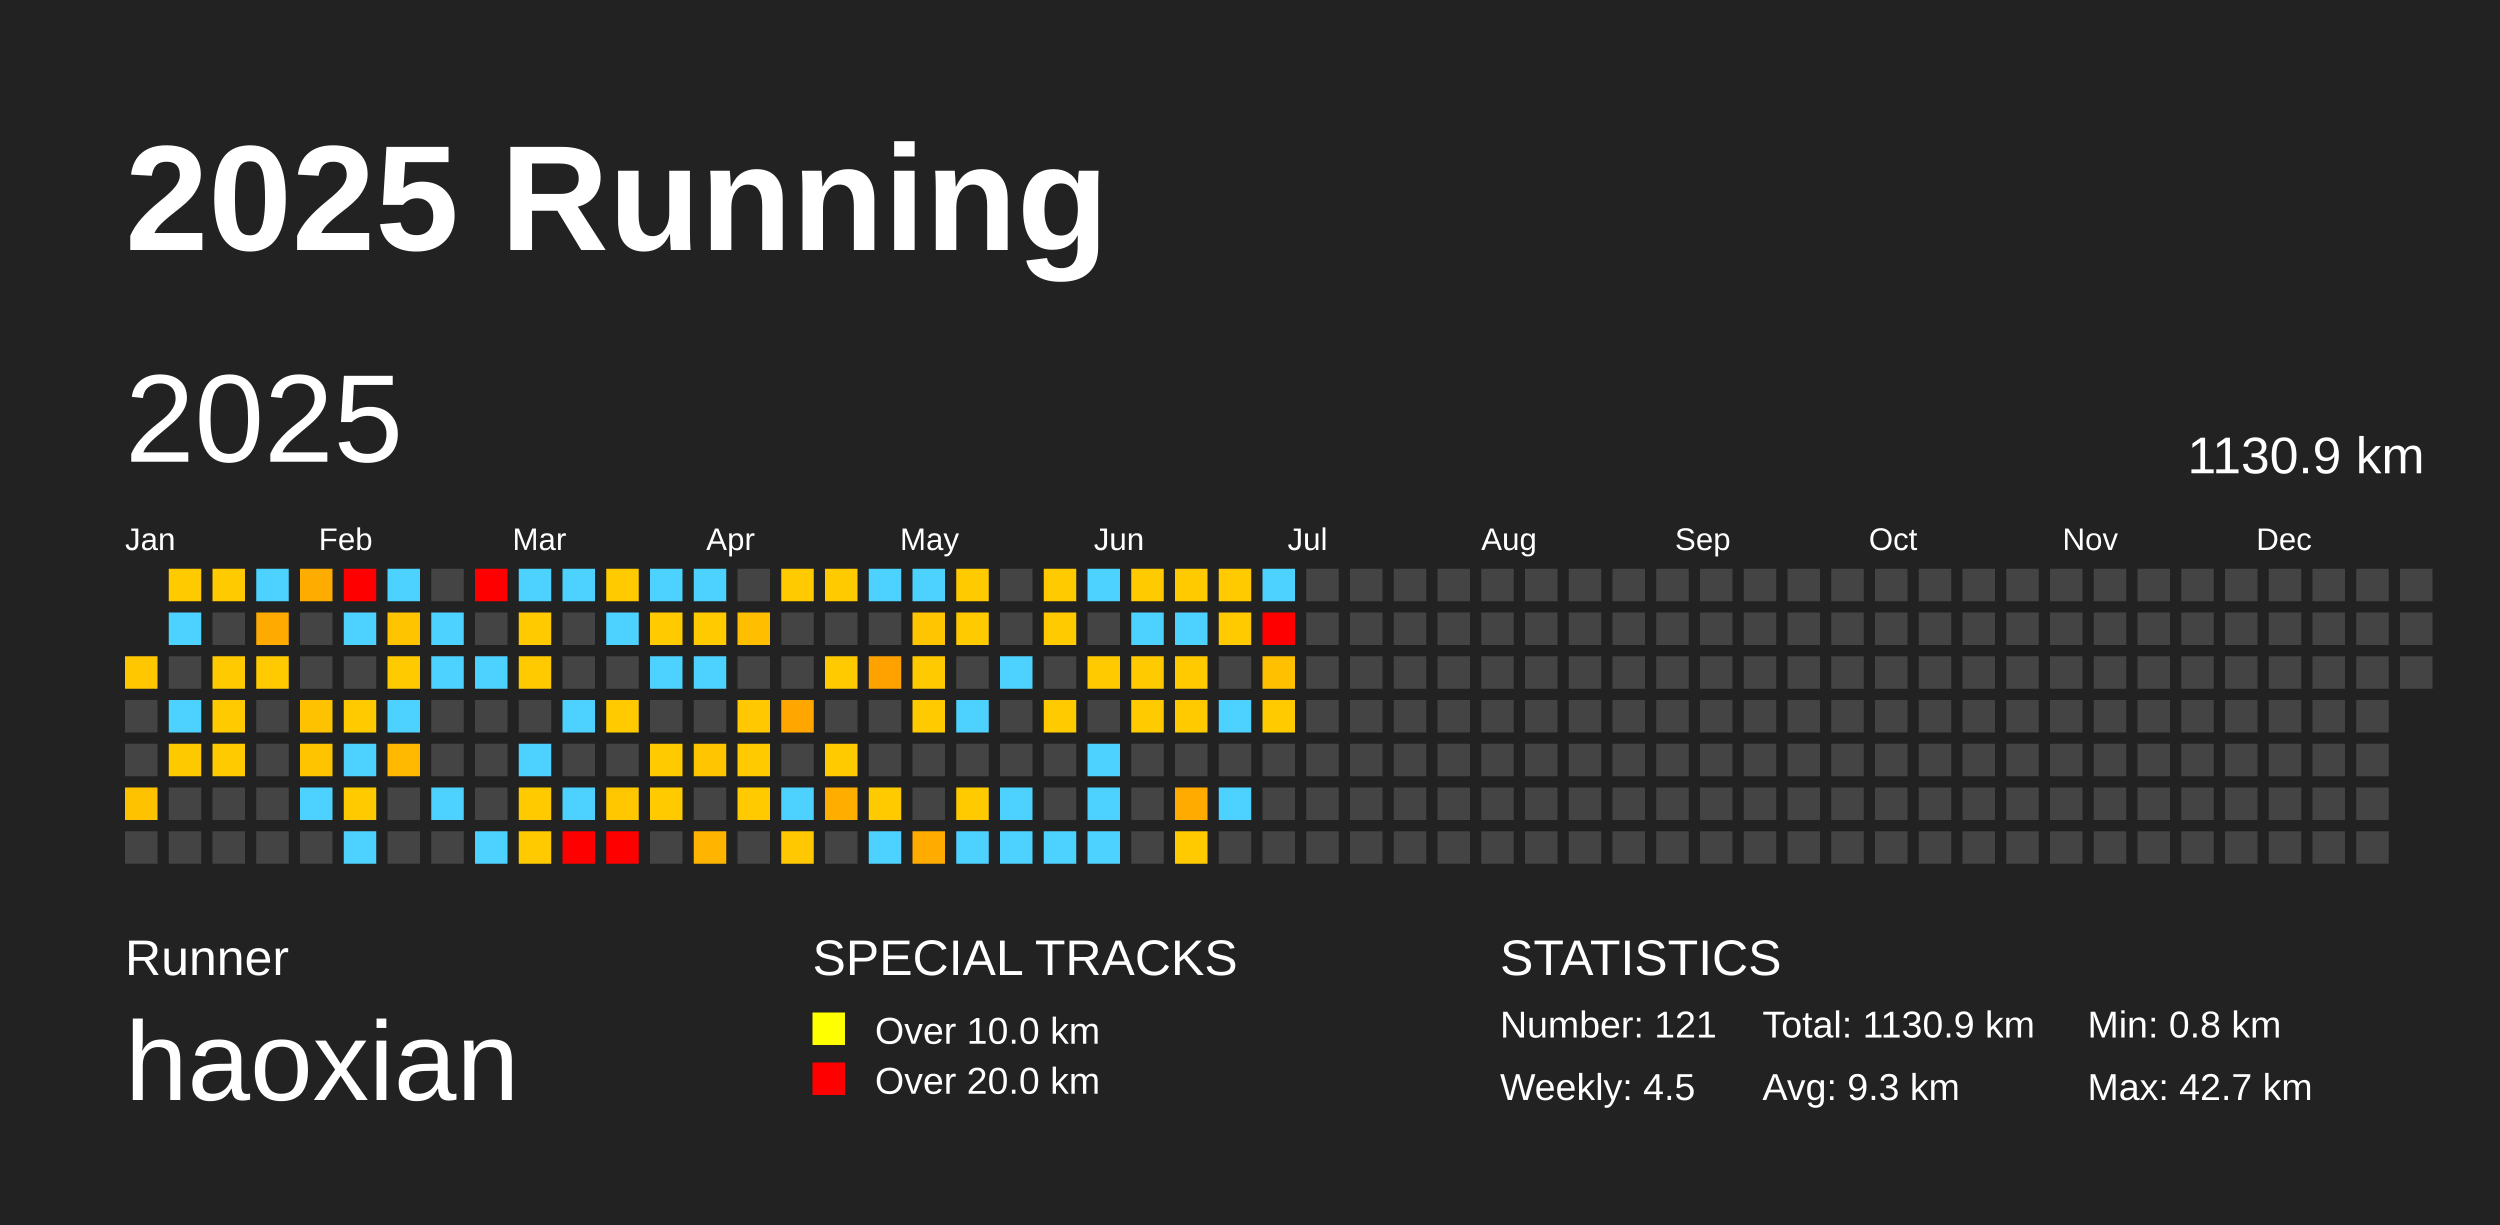
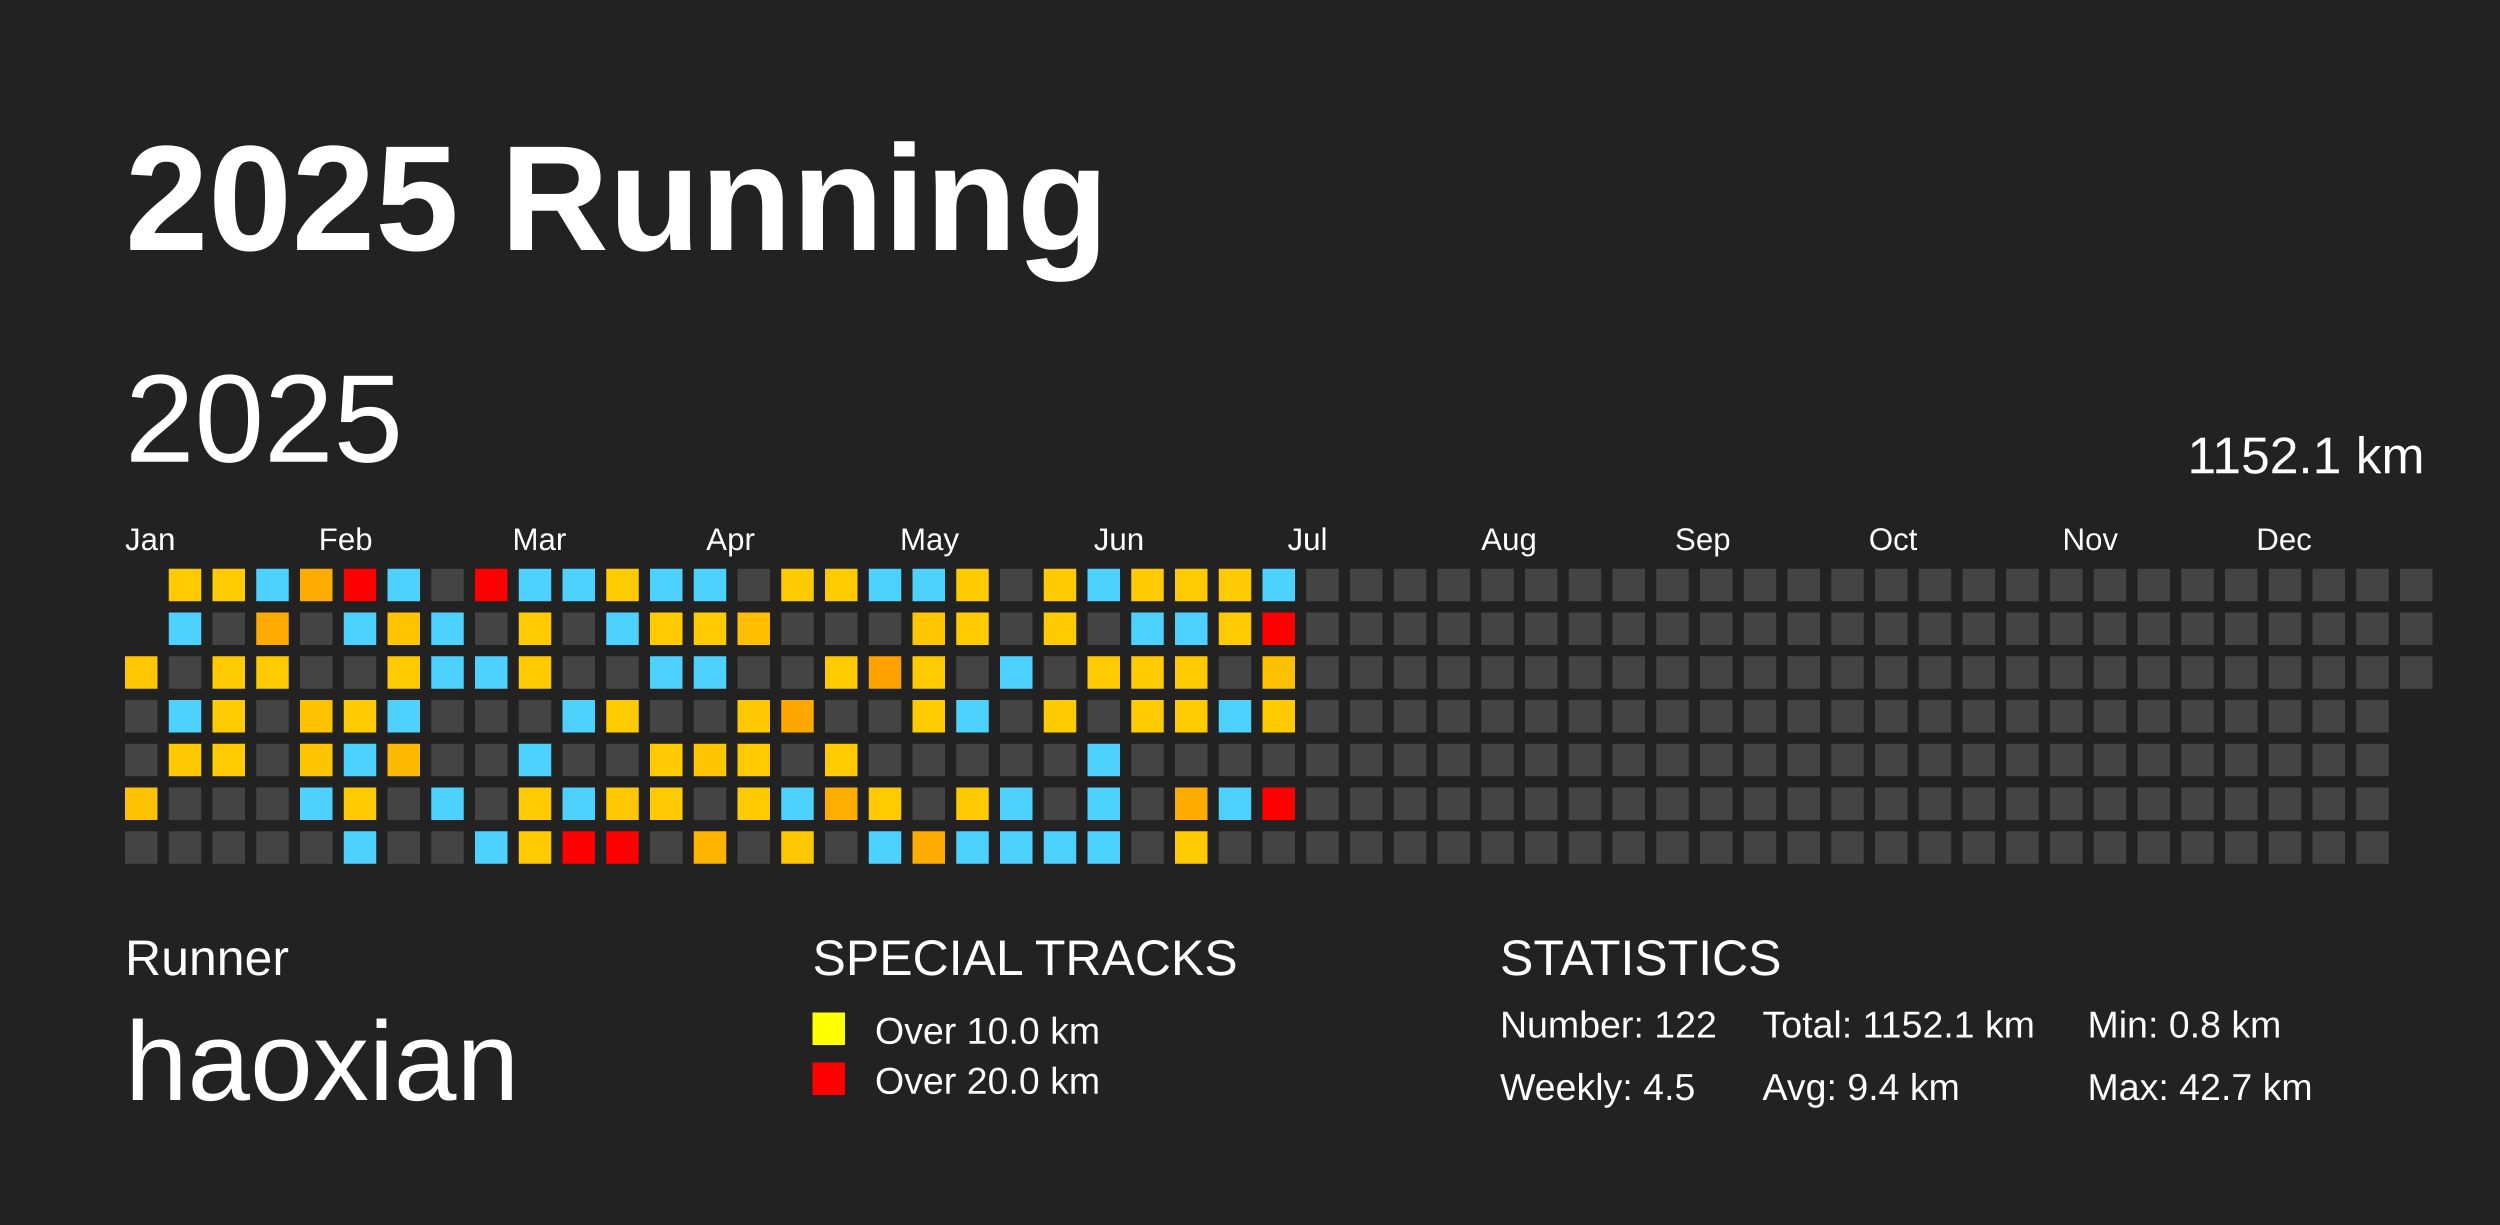
<svg xmlns="http://www.w3.org/2000/svg" baseProfile="full" height="98mm" version="1.1" viewBox="0,0,200,98" width="200mm">
  <defs />
  <rect fill="#222222" height="98" width="200" x="0" y="0" />
  <text fill="#FFFFFF" style="font-size:12px; font-family:Arial; font-weight:bold;" x="10" y="20">2025 Running</text>
  <text fill="#FFFFFF" style="font-size:4px; font-family:Arial" x="10" y="78">Runner</text>
  <text fill="#FFFFFF" style="font-size:9px; font-family:Arial" x="10" y="88">haoxian</text>
  <text fill="#FFFFFF" style="font-size:4px; font-family:Arial" x="65" y="78">SPECIAL TRACKS</text>
  <rect fill="yellow" height="2.6" width="2.6" x="65" y="81" />
  <text fill="#FFFFFF" style="font-size:3px; font-family:Arial" x="70" y="83.5">Over 10.0 km</text>
  <rect fill="red" height="2.6" width="2.6" x="65" y="85" />
  <text fill="#FFFFFF" style="font-size:3px; font-family:Arial" x="70" y="87.5">Over 20.0 km</text>
  <text fill="#FFFFFF" style="font-size:4px; font-family:Arial" x="120" y="78">STATISTICS</text>
-   <text fill="#FFFFFF" style="font-size:3px; font-family:Arial" x="120" y="83">Number: 121</text>
+   <text fill="#FFFFFF" style="font-size:3px; font-family:Arial" x="120" y="83">Number: 122</text>
  <text fill="#FFFFFF" style="font-size:3px; font-family:Arial" x="120" y="88">Weekly: 4.5</text>
-   <text fill="#FFFFFF" style="font-size:3px; font-family:Arial" x="141" y="83">Total: 1130.9 km</text>
-   <text fill="#FFFFFF" style="font-size:3px; font-family:Arial" x="141" y="88">Avg: 9.3 km</text>
+   <text fill="#FFFFFF" style="font-size:3px; font-family:Arial" x="141" y="83">Total: 1152.1 km</text>
+   <text fill="#FFFFFF" style="font-size:3px; font-family:Arial" x="141" y="88">Avg: 9.4 km</text>
  <text fill="#FFFFFF" style="font-size:3px; font-family:Arial" x="167" y="83">Min: 0.8 km</text>
  <text fill="#FFFFFF" style="font-size:3px; font-family:Arial" x="167" y="88">Max: 42.7 km</text>
  <text dominant-baseline="hanging" fill="#FFFFFF" style="font-size:10.0px; font-family:Arial;" x="10" y="30">2025</text>
-   <text dominant-baseline="hanging" fill="#FFFFFF" style="font-size:4.125px; font-family:Arial;" x="175" y="35">1130.9 km</text>
+   <text dominant-baseline="hanging" fill="#FFFFFF" style="font-size:4.125px; font-family:Arial;" x="175" y="35">1152.1 km</text>
  <text fill="#FFFFFF" style="font-size:2.5px; font-family:Arial" x="10.0" y="44">Jan</text>
  <text fill="#FFFFFF" style="font-size:2.5px; font-family:Arial" x="25.5" y="44">Feb</text>
  <text fill="#FFFFFF" style="font-size:2.5px; font-family:Arial" x="41.0" y="44">Mar</text>
  <text fill="#FFFFFF" style="font-size:2.5px; font-family:Arial" x="56.5" y="44">Apr</text>
  <text fill="#FFFFFF" style="font-size:2.5px; font-family:Arial" x="72.0" y="44">May</text>
  <text fill="#FFFFFF" style="font-size:2.5px; font-family:Arial" x="87.5" y="44">Jun</text>
  <text fill="#FFFFFF" style="font-size:2.5px; font-family:Arial" x="103.0" y="44">Jul</text>
  <text fill="#FFFFFF" style="font-size:2.5px; font-family:Arial" x="118.5" y="44">Aug</text>
  <text fill="#FFFFFF" style="font-size:2.5px; font-family:Arial" x="134.0" y="44">Sep</text>
  <text fill="#FFFFFF" style="font-size:2.5px; font-family:Arial" x="149.5" y="44">Oct</text>
  <text fill="#FFFFFF" style="font-size:2.5px; font-family:Arial" x="165.0" y="44">Nov</text>
  <text fill="#FFFFFF" style="font-size:2.5px; font-family:Arial" x="180.5" y="44">Dec</text>
  <rect fill="#ffc700" height="2.6" width="2.6" x="10.0" y="52.5" />
  <rect fill="#444444" height="2.6" width="2.6" x="10.0" y="56.0" />
  <rect fill="#444444" height="2.6" width="2.6" x="10.0" y="59.5" />
  <rect fill="#ffc200" height="2.6" width="2.6" x="10.0" y="63.0" />
  <rect fill="#444444" height="2.6" width="2.6" x="10.0" y="66.5" />
  <rect fill="#ffcb00" height="2.6" width="2.6" x="13.5" y="45.5" />
  <rect fill="#4dd2ff" height="2.6" width="2.6" x="13.5" y="49.0" />
  <rect fill="#444444" height="2.6" width="2.6" x="13.5" y="52.5" />
  <rect fill="#4dd2ff" height="2.6" width="2.6" x="13.5" y="56.0" />
  <rect fill="#ffc900" height="2.6" width="2.6" x="13.5" y="59.5" />
  <rect fill="#444444" height="2.6" width="2.6" x="13.5" y="63.0" />
  <rect fill="#444444" height="2.6" width="2.6" x="13.5" y="66.5" />
  <rect fill="#ffca00" height="2.6" width="2.6" x="17.0" y="45.5" />
  <rect fill="#444444" height="2.6" width="2.6" x="17.0" y="49.0" />
  <rect fill="#ffca00" height="2.6" width="2.6" x="17.0" y="52.5" />
  <rect fill="#ffca00" height="2.6" width="2.6" x="17.0" y="56.0" />
  <rect fill="#ffca00" height="2.6" width="2.6" x="17.0" y="59.5" />
  <rect fill="#444444" height="2.6" width="2.6" x="17.0" y="63.0" />
  <rect fill="#444444" height="2.6" width="2.6" x="17.0" y="66.5" />
  <rect fill="#4dd2ff" height="2.6" width="2.6" x="20.5" y="45.5" />
  <rect fill="#ffaa00" height="2.6" width="2.6" x="20.5" y="49.0" />
  <rect fill="#ffca00" height="2.6" width="2.6" x="20.5" y="52.5" />
  <rect fill="#444444" height="2.6" width="2.6" x="20.5" y="56.0" />
  <rect fill="#444444" height="2.6" width="2.6" x="20.5" y="59.5" />
  <rect fill="#444444" height="2.6" width="2.6" x="20.5" y="63.0" />
  <rect fill="#444444" height="2.6" width="2.6" x="20.5" y="66.5" />
  <rect fill="#ffac00" height="2.6" width="2.6" x="24.0" y="45.5" />
  <rect fill="#444444" height="2.6" width="2.6" x="24.0" y="49.0" />
  <rect fill="#444444" height="2.6" width="2.6" x="24.0" y="52.5" />
  <rect fill="#ffc200" height="2.6" width="2.6" x="24.0" y="56.0" />
  <rect fill="#ffc400" height="2.6" width="2.6" x="24.0" y="59.5" />
  <rect fill="#4dd2ff" height="2.6" width="2.6" x="24.0" y="63.0" />
  <rect fill="#444444" height="2.6" width="2.6" x="24.0" y="66.5" />
  <rect fill="red" height="2.6" width="2.6" x="27.5" y="45.5" />
  <rect fill="#4dd2ff" height="2.6" width="2.6" x="27.5" y="49.0" />
  <rect fill="#444444" height="2.6" width="2.6" x="27.5" y="52.5" />
  <rect fill="#ffca00" height="2.6" width="2.6" x="27.5" y="56.0" />
  <rect fill="#4dd2ff" height="2.6" width="2.6" x="27.5" y="59.5" />
  <rect fill="#ffca00" height="2.6" width="2.6" x="27.5" y="63.0" />
  <rect fill="#4dd2ff" height="2.6" width="2.6" x="27.5" y="66.5" />
  <rect fill="#4dd2ff" height="2.6" width="2.6" x="31.0" y="45.5" />
  <rect fill="#ffc400" height="2.6" width="2.6" x="31.0" y="49.0" />
  <rect fill="#ffca00" height="2.6" width="2.6" x="31.0" y="52.5" />
  <rect fill="#4dd2ff" height="2.6" width="2.6" x="31.0" y="56.0" />
  <rect fill="#ffb900" height="2.6" width="2.6" x="31.0" y="59.5" />
  <rect fill="#444444" height="2.6" width="2.6" x="31.0" y="63.0" />
  <rect fill="#444444" height="2.6" width="2.6" x="31.0" y="66.5" />
  <rect fill="#444444" height="2.6" width="2.6" x="34.5" y="45.5" />
  <rect fill="#4dd2ff" height="2.6" width="2.6" x="34.5" y="49.0" />
  <rect fill="#4dd2ff" height="2.6" width="2.6" x="34.5" y="52.5" />
  <rect fill="#444444" height="2.6" width="2.6" x="34.5" y="56.0" />
  <rect fill="#444444" height="2.6" width="2.6" x="34.5" y="59.5" />
  <rect fill="#4dd2ff" height="2.6" width="2.6" x="34.5" y="63.0" />
  <rect fill="#444444" height="2.6" width="2.6" x="34.5" y="66.5" />
  <rect fill="red" height="2.6" width="2.6" x="38.0" y="45.5" />
  <rect fill="#444444" height="2.6" width="2.6" x="38.0" y="49.0" />
  <rect fill="#4dd2ff" height="2.6" width="2.6" x="38.0" y="52.5" />
  <rect fill="#444444" height="2.6" width="2.6" x="38.0" y="56.0" />
  <rect fill="#444444" height="2.6" width="2.6" x="38.0" y="59.5" />
  <rect fill="#444444" height="2.6" width="2.6" x="38.0" y="63.0" />
  <rect fill="#4dd2ff" height="2.6" width="2.6" x="38.0" y="66.5" />
  <rect fill="#4dd2ff" height="2.6" width="2.6" x="41.5" y="45.5" />
  <rect fill="#ffca00" height="2.6" width="2.6" x="41.5" y="49.0" />
  <rect fill="#ffca00" height="2.6" width="2.6" x="41.5" y="52.5" />
  <rect fill="#444444" height="2.6" width="2.6" x="41.5" y="56.0" />
  <rect fill="#4dd2ff" height="2.6" width="2.6" x="41.5" y="59.5" />
  <rect fill="#ffca00" height="2.6" width="2.6" x="41.5" y="63.0" />
  <rect fill="#ffcb00" height="2.6" width="2.6" x="41.5" y="66.5" />
  <rect fill="#4dd2ff" height="2.6" width="2.6" x="45.0" y="45.5" />
  <rect fill="#444444" height="2.6" width="2.6" x="45.0" y="49.0" />
  <rect fill="#444444" height="2.6" width="2.6" x="45.0" y="52.5" />
  <rect fill="#4dd2ff" height="2.6" width="2.6" x="45.0" y="56.0" />
  <rect fill="#444444" height="2.6" width="2.6" x="45.0" y="59.5" />
  <rect fill="#4dd2ff" height="2.6" width="2.6" x="45.0" y="63.0" />
  <rect fill="red" height="2.6" width="2.6" x="45.0" y="66.5" />
  <rect fill="#ffca00" height="2.6" width="2.6" x="48.5" y="45.5" />
  <rect fill="#4dd2ff" height="2.6" width="2.6" x="48.5" y="49.0" />
  <rect fill="#444444" height="2.6" width="2.6" x="48.5" y="52.5" />
  <rect fill="#ffca00" height="2.6" width="2.6" x="48.5" y="56.0" />
  <rect fill="#444444" height="2.6" width="2.6" x="48.5" y="59.5" />
  <rect fill="#ffc700" height="2.6" width="2.6" x="48.5" y="63.0" />
  <rect fill="red" height="2.6" width="2.6" x="48.5" y="66.5" />
  <rect fill="#4dd2ff" height="2.6" width="2.6" x="52.0" y="45.5" />
  <rect fill="#ffca00" height="2.6" width="2.6" x="52.0" y="49.0" />
  <rect fill="#4dd2ff" height="2.6" width="2.6" x="52.0" y="52.5" />
  <rect fill="#444444" height="2.6" width="2.6" x="52.0" y="56.0" />
  <rect fill="#ffca00" height="2.6" width="2.6" x="52.0" y="59.5" />
  <rect fill="#ffca00" height="2.6" width="2.6" x="52.0" y="63.0" />
  <rect fill="#444444" height="2.6" width="2.6" x="52.0" y="66.5" />
  <rect fill="#4dd2ff" height="2.6" width="2.6" x="55.5" y="45.5" />
  <rect fill="#ffca00" height="2.6" width="2.6" x="55.5" y="49.0" />
  <rect fill="#4dd2ff" height="2.6" width="2.6" x="55.5" y="52.5" />
  <rect fill="#444444" height="2.6" width="2.6" x="55.5" y="56.0" />
  <rect fill="#ffc500" height="2.6" width="2.6" x="55.5" y="59.5" />
  <rect fill="#444444" height="2.6" width="2.6" x="55.5" y="63.0" />
  <rect fill="#ffb400" height="2.6" width="2.6" x="55.5" y="66.5" />
  <rect fill="#444444" height="2.6" width="2.6" x="59.0" y="45.5" />
  <rect fill="#ffbf00" height="2.6" width="2.6" x="59.0" y="49.0" />
  <rect fill="#444444" height="2.6" width="2.6" x="59.0" y="52.5" />
  <rect fill="#ffc800" height="2.6" width="2.6" x="59.0" y="56.0" />
  <rect fill="#ffcb00" height="2.6" width="2.6" x="59.0" y="59.5" />
  <rect fill="#ffcb00" height="2.6" width="2.6" x="59.0" y="63.0" />
  <rect fill="#444444" height="2.6" width="2.6" x="59.0" y="66.5" />
  <rect fill="#ffca00" height="2.6" width="2.6" x="62.5" y="45.5" />
  <rect fill="#444444" height="2.6" width="2.6" x="62.5" y="49.0" />
  <rect fill="#444444" height="2.6" width="2.6" x="62.5" y="52.5" />
  <rect fill="#ffa700" height="2.6" width="2.6" x="62.5" y="56.0" />
  <rect fill="#444444" height="2.6" width="2.6" x="62.5" y="59.5" />
  <rect fill="#4dd2ff" height="2.6" width="2.6" x="62.5" y="63.0" />
  <rect fill="#ffc800" height="2.6" width="2.6" x="62.5" y="66.5" />
  <rect fill="#ffca00" height="2.6" width="2.6" x="66.0" y="45.5" />
  <rect fill="#444444" height="2.6" width="2.6" x="66.0" y="49.0" />
  <rect fill="#ffca00" height="2.6" width="2.6" x="66.0" y="52.5" />
  <rect fill="#444444" height="2.6" width="2.6" x="66.0" y="56.0" />
  <rect fill="#ffca00" height="2.6" width="2.6" x="66.0" y="59.5" />
  <rect fill="#ffae00" height="2.6" width="2.6" x="66.0" y="63.0" />
  <rect fill="#444444" height="2.6" width="2.6" x="66.0" y="66.5" />
  <rect fill="#4dd2ff" height="2.6" width="2.6" x="69.5" y="45.5" />
  <rect fill="#444444" height="2.6" width="2.6" x="69.5" y="49.0" />
  <rect fill="#ffa200" height="2.6" width="2.6" x="69.5" y="52.5" />
  <rect fill="#444444" height="2.6" width="2.6" x="69.5" y="56.0" />
  <rect fill="#444444" height="2.6" width="2.6" x="69.5" y="59.5" />
  <rect fill="#ffca00" height="2.6" width="2.6" x="69.5" y="63.0" />
  <rect fill="#4dd2ff" height="2.6" width="2.6" x="69.5" y="66.5" />
  <rect fill="#4dd2ff" height="2.6" width="2.6" x="73.0" y="45.5" />
  <rect fill="#ffc500" height="2.6" width="2.6" x="73.0" y="49.0" />
  <rect fill="#ffca00" height="2.6" width="2.6" x="73.0" y="52.5" />
  <rect fill="#ffca00" height="2.6" width="2.6" x="73.0" y="56.0" />
  <rect fill="#444444" height="2.6" width="2.6" x="73.0" y="59.5" />
  <rect fill="#444444" height="2.6" width="2.6" x="73.0" y="63.0" />
  <rect fill="#ffab00" height="2.6" width="2.6" x="73.0" y="66.5" />
  <rect fill="#ffcb00" height="2.6" width="2.6" x="76.5" y="45.5" />
  <rect fill="#ffca00" height="2.6" width="2.6" x="76.5" y="49.0" />
  <rect fill="#444444" height="2.6" width="2.6" x="76.5" y="52.5" />
  <rect fill="#4dd2ff" height="2.6" width="2.6" x="76.5" y="56.0" />
  <rect fill="#444444" height="2.6" width="2.6" x="76.5" y="59.5" />
  <rect fill="#ffcb00" height="2.6" width="2.6" x="76.5" y="63.0" />
  <rect fill="#4dd2ff" height="2.6" width="2.6" x="76.5" y="66.5" />
  <rect fill="#444444" height="2.6" width="2.6" x="80.0" y="45.5" />
  <rect fill="#444444" height="2.6" width="2.6" x="80.0" y="49.0" />
  <rect fill="#4dd2ff" height="2.6" width="2.6" x="80.0" y="52.5" />
  <rect fill="#444444" height="2.6" width="2.6" x="80.0" y="56.0" />
  <rect fill="#444444" height="2.6" width="2.6" x="80.0" y="59.5" />
  <rect fill="#4dd2ff" height="2.6" width="2.6" x="80.0" y="63.0" />
  <rect fill="#4dd2ff" height="2.6" width="2.6" x="80.0" y="66.5" />
  <rect fill="#ffca00" height="2.6" width="2.6" x="83.5" y="45.5" />
  <rect fill="#ffca00" height="2.6" width="2.6" x="83.5" y="49.0" />
  <rect fill="#444444" height="2.6" width="2.6" x="83.5" y="52.5" />
  <rect fill="#ffca00" height="2.6" width="2.6" x="83.5" y="56.0" />
  <rect fill="#444444" height="2.6" width="2.6" x="83.5" y="59.5" />
  <rect fill="#444444" height="2.6" width="2.6" x="83.5" y="63.0" />
  <rect fill="#4dd2ff" height="2.6" width="2.6" x="83.5" y="66.5" />
  <rect fill="#4dd2ff" height="2.6" width="2.6" x="87.0" y="45.5" />
  <rect fill="#444444" height="2.6" width="2.6" x="87.0" y="49.0" />
  <rect fill="#ffca00" height="2.6" width="2.6" x="87.0" y="52.5" />
  <rect fill="#444444" height="2.6" width="2.6" x="87.0" y="56.0" />
  <rect fill="#4dd2ff" height="2.6" width="2.6" x="87.0" y="59.5" />
  <rect fill="#4dd2ff" height="2.6" width="2.6" x="87.0" y="63.0" />
  <rect fill="#4dd2ff" height="2.6" width="2.6" x="87.0" y="66.5" />
  <rect fill="#ffca00" height="2.6" width="2.6" x="90.5" y="45.5" />
  <rect fill="#4dd2ff" height="2.6" width="2.6" x="90.5" y="49.0" />
  <rect fill="#ffca00" height="2.6" width="2.6" x="90.5" y="52.5" />
  <rect fill="#ffca00" height="2.6" width="2.6" x="90.5" y="56.0" />
  <rect fill="#444444" height="2.6" width="2.6" x="90.5" y="59.5" />
  <rect fill="#444444" height="2.6" width="2.6" x="90.5" y="63.0" />
  <rect fill="#444444" height="2.6" width="2.6" x="90.5" y="66.5" />
  <rect fill="#ffca00" height="2.6" width="2.6" x="94.0" y="45.5" />
  <rect fill="#4dd2ff" height="2.6" width="2.6" x="94.0" y="49.0" />
  <rect fill="#ffca00" height="2.6" width="2.6" x="94.0" y="52.5" />
  <rect fill="#ffca00" height="2.6" width="2.6" x="94.0" y="56.0" />
  <rect fill="#444444" height="2.6" width="2.6" x="94.0" y="59.5" />
  <rect fill="#ffab00" height="2.6" width="2.6" x="94.0" y="63.0" />
  <rect fill="#ffca00" height="2.6" width="2.6" x="94.0" y="66.5" />
  <rect fill="#ffca00" height="2.6" width="2.6" x="97.5" y="45.5" />
  <rect fill="#ffca00" height="2.6" width="2.6" x="97.5" y="49.0" />
  <rect fill="#444444" height="2.6" width="2.6" x="97.5" y="52.5" />
  <rect fill="#4dd2ff" height="2.6" width="2.6" x="97.5" y="56.0" />
  <rect fill="#444444" height="2.6" width="2.6" x="97.5" y="59.5" />
  <rect fill="#4dd2ff" height="2.6" width="2.6" x="97.5" y="63.0" />
  <rect fill="#444444" height="2.6" width="2.6" x="97.5" y="66.5" />
  <rect fill="#4dd2ff" height="2.6" width="2.6" x="101.0" y="45.5" />
  <rect fill="red" height="2.6" width="2.6" x="101.0" y="49.0" />
  <rect fill="#ffc000" height="2.6" width="2.6" x="101.0" y="52.5" />
  <rect fill="#ffcb00" height="2.6" width="2.6" x="101.0" y="56.0" />
  <rect fill="#444444" height="2.6" width="2.6" x="101.0" y="59.5" />
-   <rect fill="#444444" height="2.6" width="2.6" x="101.0" y="63.0" />
+   <rect fill="red" height="2.6" width="2.6" x="101.0" y="63.0" />
  <rect fill="#444444" height="2.6" width="2.6" x="101.0" y="66.5" />
  <rect fill="#444444" height="2.6" width="2.6" x="104.5" y="45.5" />
  <rect fill="#444444" height="2.6" width="2.6" x="104.5" y="49.0" />
  <rect fill="#444444" height="2.6" width="2.6" x="104.5" y="52.5" />
  <rect fill="#444444" height="2.6" width="2.6" x="104.5" y="56.0" />
  <rect fill="#444444" height="2.6" width="2.6" x="104.5" y="59.5" />
  <rect fill="#444444" height="2.6" width="2.6" x="104.5" y="63.0" />
  <rect fill="#444444" height="2.6" width="2.6" x="104.5" y="66.5" />
  <rect fill="#444444" height="2.6" width="2.6" x="108.0" y="45.5" />
  <rect fill="#444444" height="2.6" width="2.6" x="108.0" y="49.0" />
  <rect fill="#444444" height="2.6" width="2.6" x="108.0" y="52.5" />
  <rect fill="#444444" height="2.6" width="2.6" x="108.0" y="56.0" />
  <rect fill="#444444" height="2.6" width="2.6" x="108.0" y="59.5" />
  <rect fill="#444444" height="2.6" width="2.6" x="108.0" y="63.0" />
  <rect fill="#444444" height="2.6" width="2.6" x="108.0" y="66.5" />
  <rect fill="#444444" height="2.6" width="2.6" x="111.5" y="45.5" />
  <rect fill="#444444" height="2.6" width="2.6" x="111.5" y="49.0" />
  <rect fill="#444444" height="2.6" width="2.6" x="111.5" y="52.5" />
  <rect fill="#444444" height="2.6" width="2.6" x="111.5" y="56.0" />
  <rect fill="#444444" height="2.6" width="2.6" x="111.5" y="59.5" />
  <rect fill="#444444" height="2.6" width="2.6" x="111.5" y="63.0" />
  <rect fill="#444444" height="2.6" width="2.6" x="111.5" y="66.5" />
  <rect fill="#444444" height="2.6" width="2.6" x="115.0" y="45.5" />
  <rect fill="#444444" height="2.6" width="2.6" x="115.0" y="49.0" />
  <rect fill="#444444" height="2.6" width="2.6" x="115.0" y="52.5" />
  <rect fill="#444444" height="2.6" width="2.6" x="115.0" y="56.0" />
  <rect fill="#444444" height="2.6" width="2.6" x="115.0" y="59.5" />
  <rect fill="#444444" height="2.6" width="2.6" x="115.0" y="63.0" />
  <rect fill="#444444" height="2.6" width="2.6" x="115.0" y="66.5" />
  <rect fill="#444444" height="2.6" width="2.6" x="118.5" y="45.5" />
  <rect fill="#444444" height="2.6" width="2.6" x="118.5" y="49.0" />
  <rect fill="#444444" height="2.6" width="2.6" x="118.5" y="52.5" />
  <rect fill="#444444" height="2.6" width="2.6" x="118.5" y="56.0" />
  <rect fill="#444444" height="2.6" width="2.6" x="118.5" y="59.5" />
  <rect fill="#444444" height="2.6" width="2.6" x="118.5" y="63.0" />
  <rect fill="#444444" height="2.6" width="2.6" x="118.5" y="66.5" />
  <rect fill="#444444" height="2.6" width="2.6" x="122.0" y="45.5" />
  <rect fill="#444444" height="2.6" width="2.6" x="122.0" y="49.0" />
  <rect fill="#444444" height="2.6" width="2.6" x="122.0" y="52.5" />
  <rect fill="#444444" height="2.6" width="2.6" x="122.0" y="56.0" />
  <rect fill="#444444" height="2.6" width="2.6" x="122.0" y="59.5" />
  <rect fill="#444444" height="2.6" width="2.6" x="122.0" y="63.0" />
  <rect fill="#444444" height="2.6" width="2.6" x="122.0" y="66.5" />
  <rect fill="#444444" height="2.6" width="2.6" x="125.5" y="45.5" />
  <rect fill="#444444" height="2.6" width="2.6" x="125.5" y="49.0" />
  <rect fill="#444444" height="2.6" width="2.6" x="125.5" y="52.5" />
  <rect fill="#444444" height="2.6" width="2.6" x="125.5" y="56.0" />
  <rect fill="#444444" height="2.6" width="2.6" x="125.5" y="59.5" />
  <rect fill="#444444" height="2.6" width="2.6" x="125.5" y="63.0" />
  <rect fill="#444444" height="2.6" width="2.6" x="125.5" y="66.5" />
  <rect fill="#444444" height="2.6" width="2.6" x="129.0" y="45.5" />
  <rect fill="#444444" height="2.6" width="2.6" x="129.0" y="49.0" />
  <rect fill="#444444" height="2.6" width="2.6" x="129.0" y="52.5" />
  <rect fill="#444444" height="2.6" width="2.6" x="129.0" y="56.0" />
  <rect fill="#444444" height="2.6" width="2.6" x="129.0" y="59.5" />
  <rect fill="#444444" height="2.6" width="2.6" x="129.0" y="63.0" />
  <rect fill="#444444" height="2.6" width="2.6" x="129.0" y="66.5" />
  <rect fill="#444444" height="2.6" width="2.6" x="132.5" y="45.5" />
  <rect fill="#444444" height="2.6" width="2.6" x="132.5" y="49.0" />
  <rect fill="#444444" height="2.6" width="2.6" x="132.5" y="52.5" />
  <rect fill="#444444" height="2.6" width="2.6" x="132.5" y="56.0" />
  <rect fill="#444444" height="2.6" width="2.6" x="132.5" y="59.5" />
  <rect fill="#444444" height="2.6" width="2.6" x="132.5" y="63.0" />
  <rect fill="#444444" height="2.6" width="2.6" x="132.5" y="66.5" />
  <rect fill="#444444" height="2.6" width="2.6" x="136.0" y="45.5" />
  <rect fill="#444444" height="2.6" width="2.6" x="136.0" y="49.0" />
  <rect fill="#444444" height="2.6" width="2.6" x="136.0" y="52.5" />
  <rect fill="#444444" height="2.6" width="2.6" x="136.0" y="56.0" />
  <rect fill="#444444" height="2.6" width="2.6" x="136.0" y="59.5" />
  <rect fill="#444444" height="2.6" width="2.6" x="136.0" y="63.0" />
  <rect fill="#444444" height="2.6" width="2.6" x="136.0" y="66.5" />
  <rect fill="#444444" height="2.6" width="2.6" x="139.5" y="45.5" />
  <rect fill="#444444" height="2.6" width="2.6" x="139.5" y="49.0" />
  <rect fill="#444444" height="2.6" width="2.6" x="139.5" y="52.5" />
  <rect fill="#444444" height="2.6" width="2.6" x="139.5" y="56.0" />
  <rect fill="#444444" height="2.6" width="2.6" x="139.5" y="59.5" />
  <rect fill="#444444" height="2.6" width="2.6" x="139.5" y="63.0" />
  <rect fill="#444444" height="2.6" width="2.6" x="139.5" y="66.5" />
  <rect fill="#444444" height="2.6" width="2.6" x="143.0" y="45.5" />
  <rect fill="#444444" height="2.6" width="2.6" x="143.0" y="49.0" />
  <rect fill="#444444" height="2.6" width="2.6" x="143.0" y="52.5" />
  <rect fill="#444444" height="2.6" width="2.6" x="143.0" y="56.0" />
  <rect fill="#444444" height="2.6" width="2.6" x="143.0" y="59.5" />
  <rect fill="#444444" height="2.6" width="2.6" x="143.0" y="63.0" />
  <rect fill="#444444" height="2.6" width="2.6" x="143.0" y="66.5" />
  <rect fill="#444444" height="2.6" width="2.6" x="146.5" y="45.5" />
  <rect fill="#444444" height="2.6" width="2.6" x="146.5" y="49.0" />
  <rect fill="#444444" height="2.6" width="2.6" x="146.5" y="52.5" />
  <rect fill="#444444" height="2.6" width="2.6" x="146.5" y="56.0" />
  <rect fill="#444444" height="2.6" width="2.6" x="146.5" y="59.5" />
  <rect fill="#444444" height="2.6" width="2.6" x="146.5" y="63.0" />
  <rect fill="#444444" height="2.6" width="2.6" x="146.5" y="66.5" />
  <rect fill="#444444" height="2.6" width="2.6" x="150.0" y="45.5" />
  <rect fill="#444444" height="2.6" width="2.6" x="150.0" y="49.0" />
  <rect fill="#444444" height="2.6" width="2.6" x="150.0" y="52.5" />
  <rect fill="#444444" height="2.6" width="2.6" x="150.0" y="56.0" />
  <rect fill="#444444" height="2.6" width="2.6" x="150.0" y="59.5" />
  <rect fill="#444444" height="2.6" width="2.6" x="150.0" y="63.0" />
  <rect fill="#444444" height="2.6" width="2.6" x="150.0" y="66.5" />
  <rect fill="#444444" height="2.6" width="2.6" x="153.5" y="45.5" />
  <rect fill="#444444" height="2.6" width="2.6" x="153.5" y="49.0" />
  <rect fill="#444444" height="2.6" width="2.6" x="153.5" y="52.5" />
  <rect fill="#444444" height="2.6" width="2.6" x="153.5" y="56.0" />
  <rect fill="#444444" height="2.6" width="2.6" x="153.5" y="59.5" />
  <rect fill="#444444" height="2.6" width="2.6" x="153.5" y="63.0" />
  <rect fill="#444444" height="2.6" width="2.6" x="153.5" y="66.5" />
  <rect fill="#444444" height="2.6" width="2.6" x="157.0" y="45.5" />
  <rect fill="#444444" height="2.6" width="2.6" x="157.0" y="49.0" />
  <rect fill="#444444" height="2.6" width="2.6" x="157.0" y="52.5" />
  <rect fill="#444444" height="2.6" width="2.6" x="157.0" y="56.0" />
  <rect fill="#444444" height="2.6" width="2.6" x="157.0" y="59.5" />
  <rect fill="#444444" height="2.6" width="2.6" x="157.0" y="63.0" />
  <rect fill="#444444" height="2.6" width="2.6" x="157.0" y="66.5" />
  <rect fill="#444444" height="2.6" width="2.6" x="160.5" y="45.5" />
  <rect fill="#444444" height="2.6" width="2.6" x="160.5" y="49.0" />
  <rect fill="#444444" height="2.6" width="2.6" x="160.5" y="52.5" />
  <rect fill="#444444" height="2.6" width="2.6" x="160.5" y="56.0" />
  <rect fill="#444444" height="2.6" width="2.6" x="160.5" y="59.5" />
  <rect fill="#444444" height="2.6" width="2.6" x="160.5" y="63.0" />
  <rect fill="#444444" height="2.6" width="2.6" x="160.5" y="66.5" />
  <rect fill="#444444" height="2.6" width="2.6" x="164.0" y="45.5" />
  <rect fill="#444444" height="2.6" width="2.6" x="164.0" y="49.0" />
  <rect fill="#444444" height="2.6" width="2.6" x="164.0" y="52.5" />
  <rect fill="#444444" height="2.6" width="2.6" x="164.0" y="56.0" />
  <rect fill="#444444" height="2.6" width="2.6" x="164.0" y="59.5" />
  <rect fill="#444444" height="2.6" width="2.6" x="164.0" y="63.0" />
  <rect fill="#444444" height="2.6" width="2.6" x="164.0" y="66.5" />
  <rect fill="#444444" height="2.6" width="2.6" x="167.5" y="45.5" />
  <rect fill="#444444" height="2.6" width="2.6" x="167.5" y="49.0" />
  <rect fill="#444444" height="2.6" width="2.6" x="167.5" y="52.5" />
  <rect fill="#444444" height="2.6" width="2.6" x="167.5" y="56.0" />
  <rect fill="#444444" height="2.6" width="2.6" x="167.5" y="59.5" />
  <rect fill="#444444" height="2.6" width="2.6" x="167.5" y="63.0" />
  <rect fill="#444444" height="2.6" width="2.6" x="167.5" y="66.5" />
  <rect fill="#444444" height="2.6" width="2.6" x="171.0" y="45.5" />
  <rect fill="#444444" height="2.6" width="2.6" x="171.0" y="49.0" />
  <rect fill="#444444" height="2.6" width="2.6" x="171.0" y="52.5" />
  <rect fill="#444444" height="2.6" width="2.6" x="171.0" y="56.0" />
  <rect fill="#444444" height="2.6" width="2.6" x="171.0" y="59.5" />
  <rect fill="#444444" height="2.6" width="2.6" x="171.0" y="63.0" />
  <rect fill="#444444" height="2.6" width="2.6" x="171.0" y="66.5" />
  <rect fill="#444444" height="2.6" width="2.6" x="174.5" y="45.5" />
  <rect fill="#444444" height="2.6" width="2.6" x="174.5" y="49.0" />
  <rect fill="#444444" height="2.6" width="2.6" x="174.5" y="52.5" />
  <rect fill="#444444" height="2.6" width="2.6" x="174.5" y="56.0" />
  <rect fill="#444444" height="2.6" width="2.6" x="174.5" y="59.5" />
  <rect fill="#444444" height="2.6" width="2.6" x="174.5" y="63.0" />
  <rect fill="#444444" height="2.6" width="2.6" x="174.5" y="66.5" />
  <rect fill="#444444" height="2.6" width="2.6" x="178.0" y="45.5" />
  <rect fill="#444444" height="2.6" width="2.6" x="178.0" y="49.0" />
  <rect fill="#444444" height="2.6" width="2.6" x="178.0" y="52.5" />
  <rect fill="#444444" height="2.6" width="2.6" x="178.0" y="56.0" />
  <rect fill="#444444" height="2.6" width="2.6" x="178.0" y="59.5" />
  <rect fill="#444444" height="2.6" width="2.6" x="178.0" y="63.0" />
  <rect fill="#444444" height="2.6" width="2.6" x="178.0" y="66.5" />
  <rect fill="#444444" height="2.6" width="2.6" x="181.5" y="45.5" />
  <rect fill="#444444" height="2.6" width="2.6" x="181.5" y="49.0" />
  <rect fill="#444444" height="2.6" width="2.6" x="181.5" y="52.5" />
  <rect fill="#444444" height="2.6" width="2.6" x="181.5" y="56.0" />
  <rect fill="#444444" height="2.6" width="2.6" x="181.5" y="59.5" />
  <rect fill="#444444" height="2.6" width="2.6" x="181.5" y="63.0" />
  <rect fill="#444444" height="2.6" width="2.6" x="181.5" y="66.5" />
  <rect fill="#444444" height="2.6" width="2.6" x="185.0" y="45.5" />
  <rect fill="#444444" height="2.6" width="2.6" x="185.0" y="49.0" />
  <rect fill="#444444" height="2.6" width="2.6" x="185.0" y="52.5" />
  <rect fill="#444444" height="2.6" width="2.6" x="185.0" y="56.0" />
  <rect fill="#444444" height="2.6" width="2.6" x="185.0" y="59.5" />
  <rect fill="#444444" height="2.6" width="2.6" x="185.0" y="63.0" />
  <rect fill="#444444" height="2.6" width="2.6" x="185.0" y="66.5" />
  <rect fill="#444444" height="2.6" width="2.6" x="188.5" y="45.5" />
  <rect fill="#444444" height="2.6" width="2.6" x="188.5" y="49.0" />
  <rect fill="#444444" height="2.6" width="2.6" x="188.5" y="52.5" />
  <rect fill="#444444" height="2.6" width="2.6" x="188.5" y="56.0" />
  <rect fill="#444444" height="2.6" width="2.6" x="188.5" y="59.5" />
  <rect fill="#444444" height="2.6" width="2.6" x="188.5" y="63.0" />
  <rect fill="#444444" height="2.6" width="2.6" x="188.5" y="66.5" />
  <rect fill="#444444" height="2.6" width="2.6" x="192.0" y="45.5" />
  <rect fill="#444444" height="2.6" width="2.6" x="192.0" y="49.0" />
  <rect fill="#444444" height="2.6" width="2.6" x="192.0" y="52.5" />
</svg>
